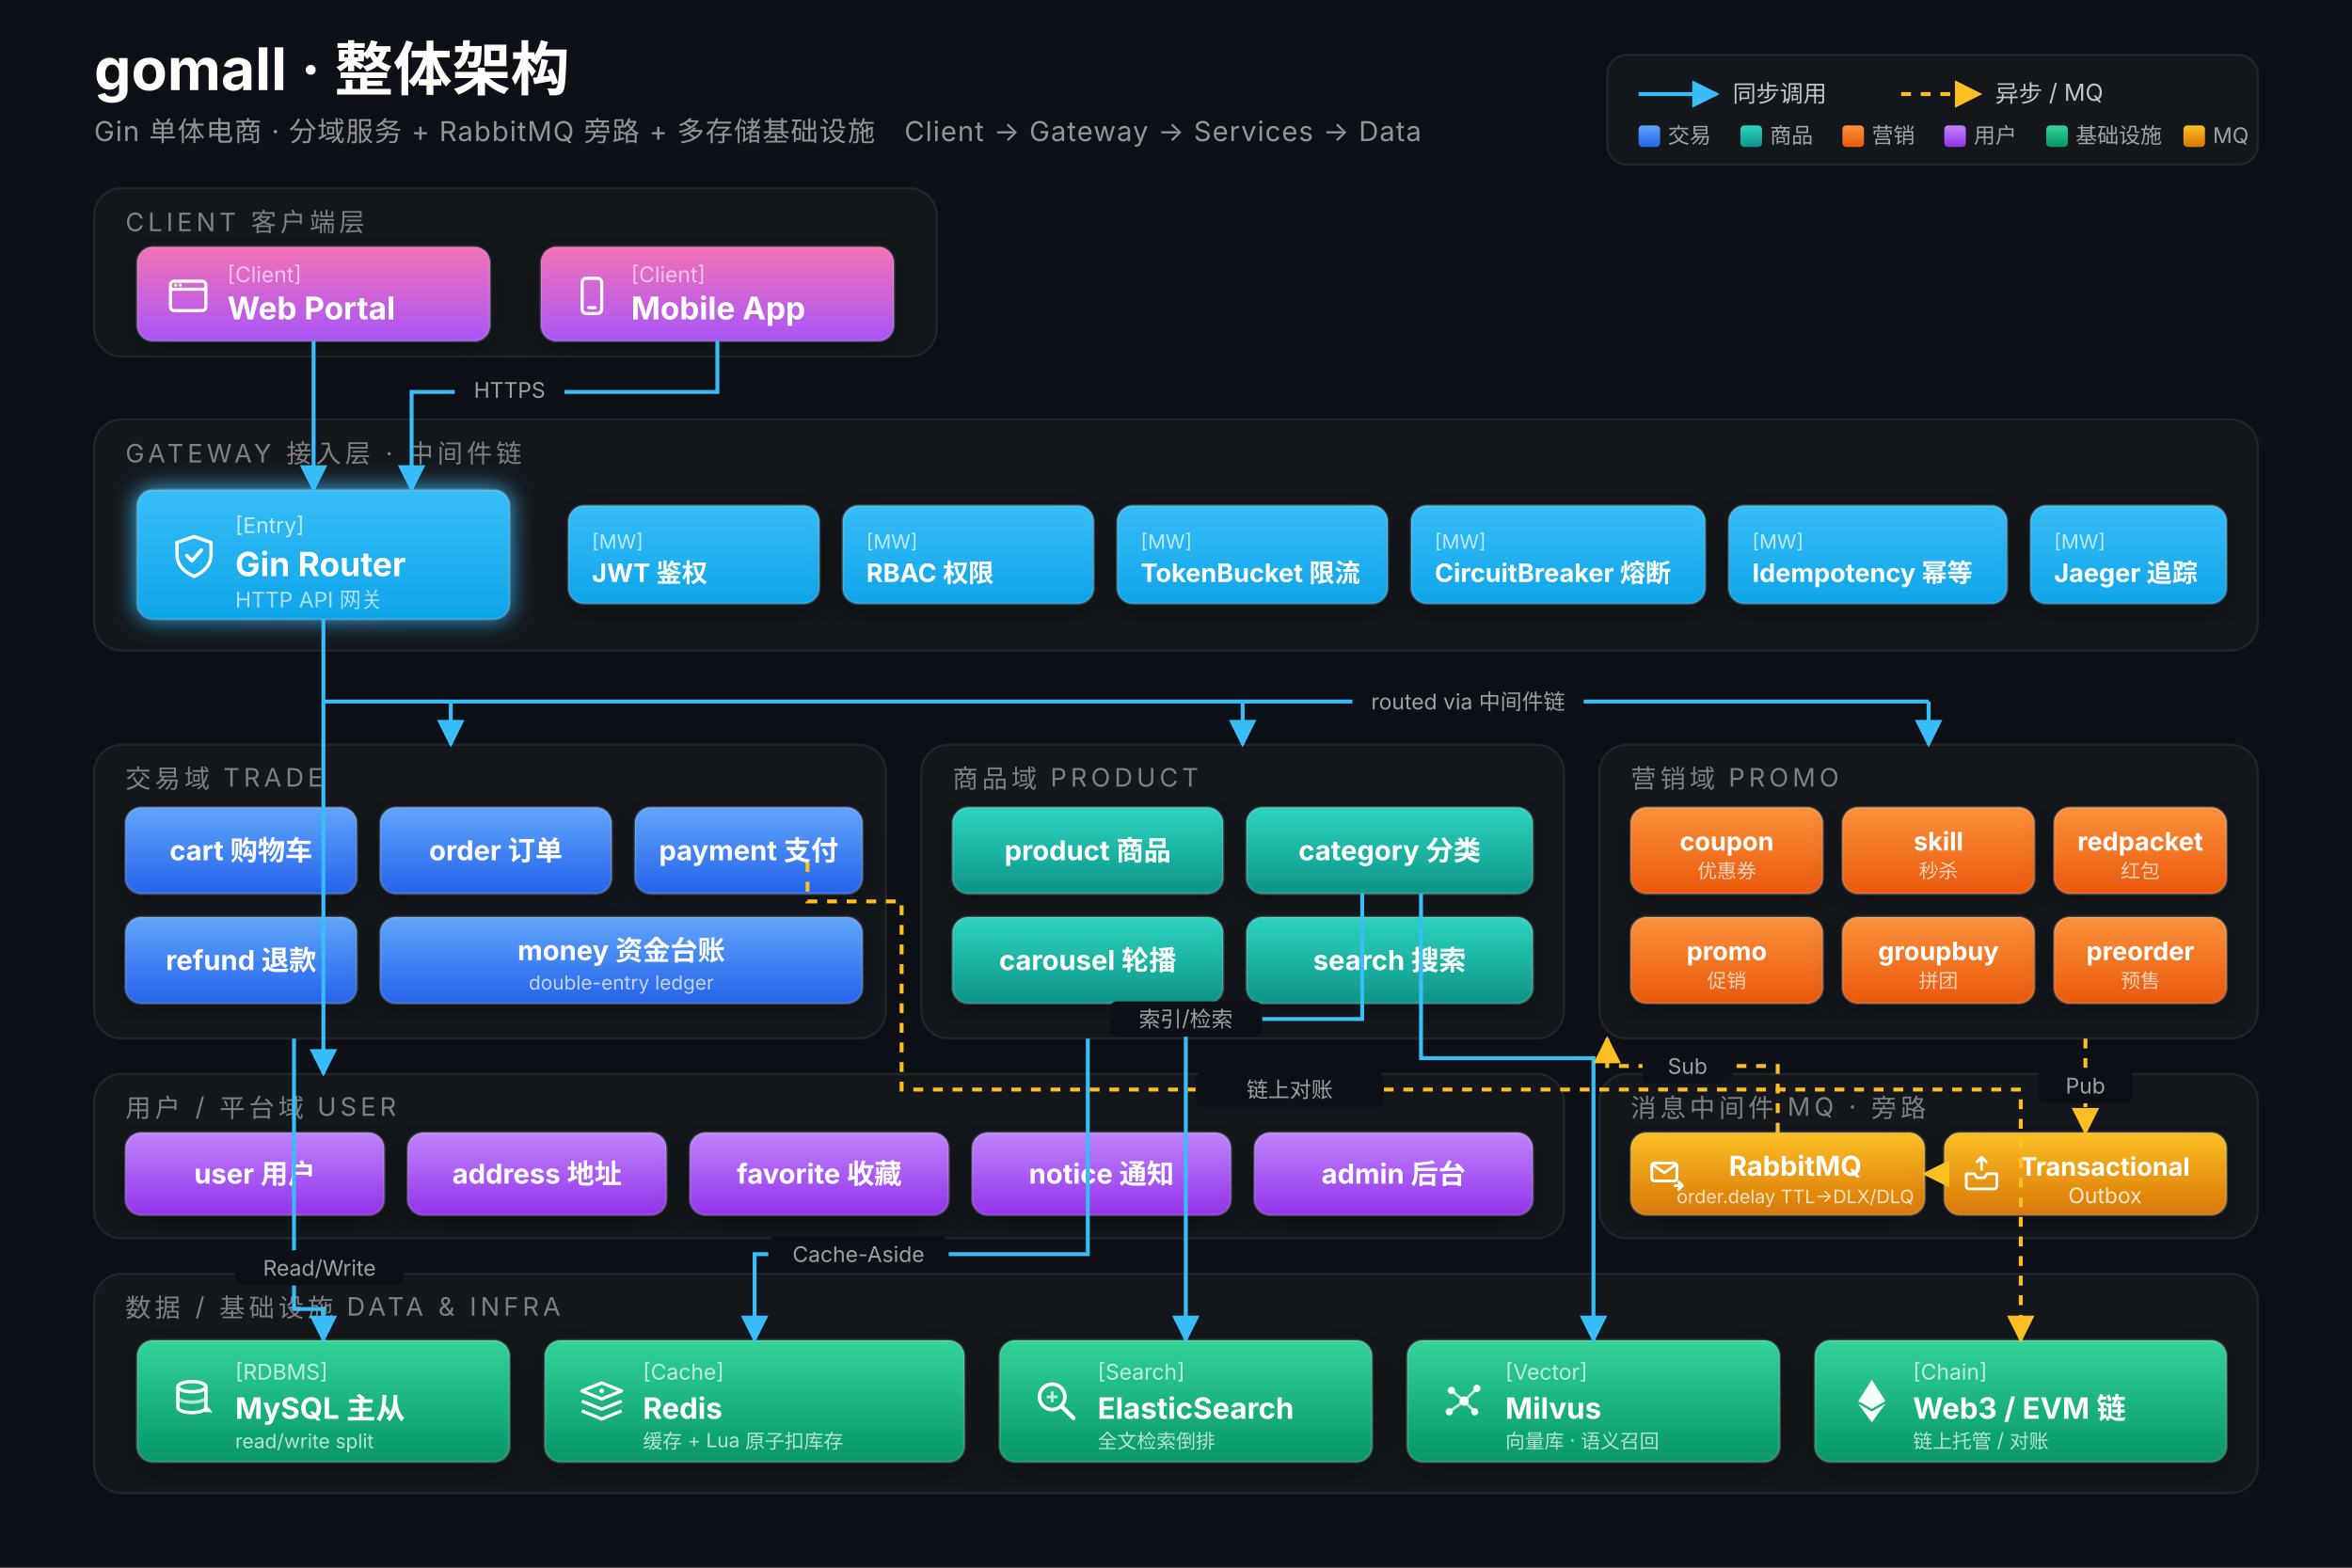
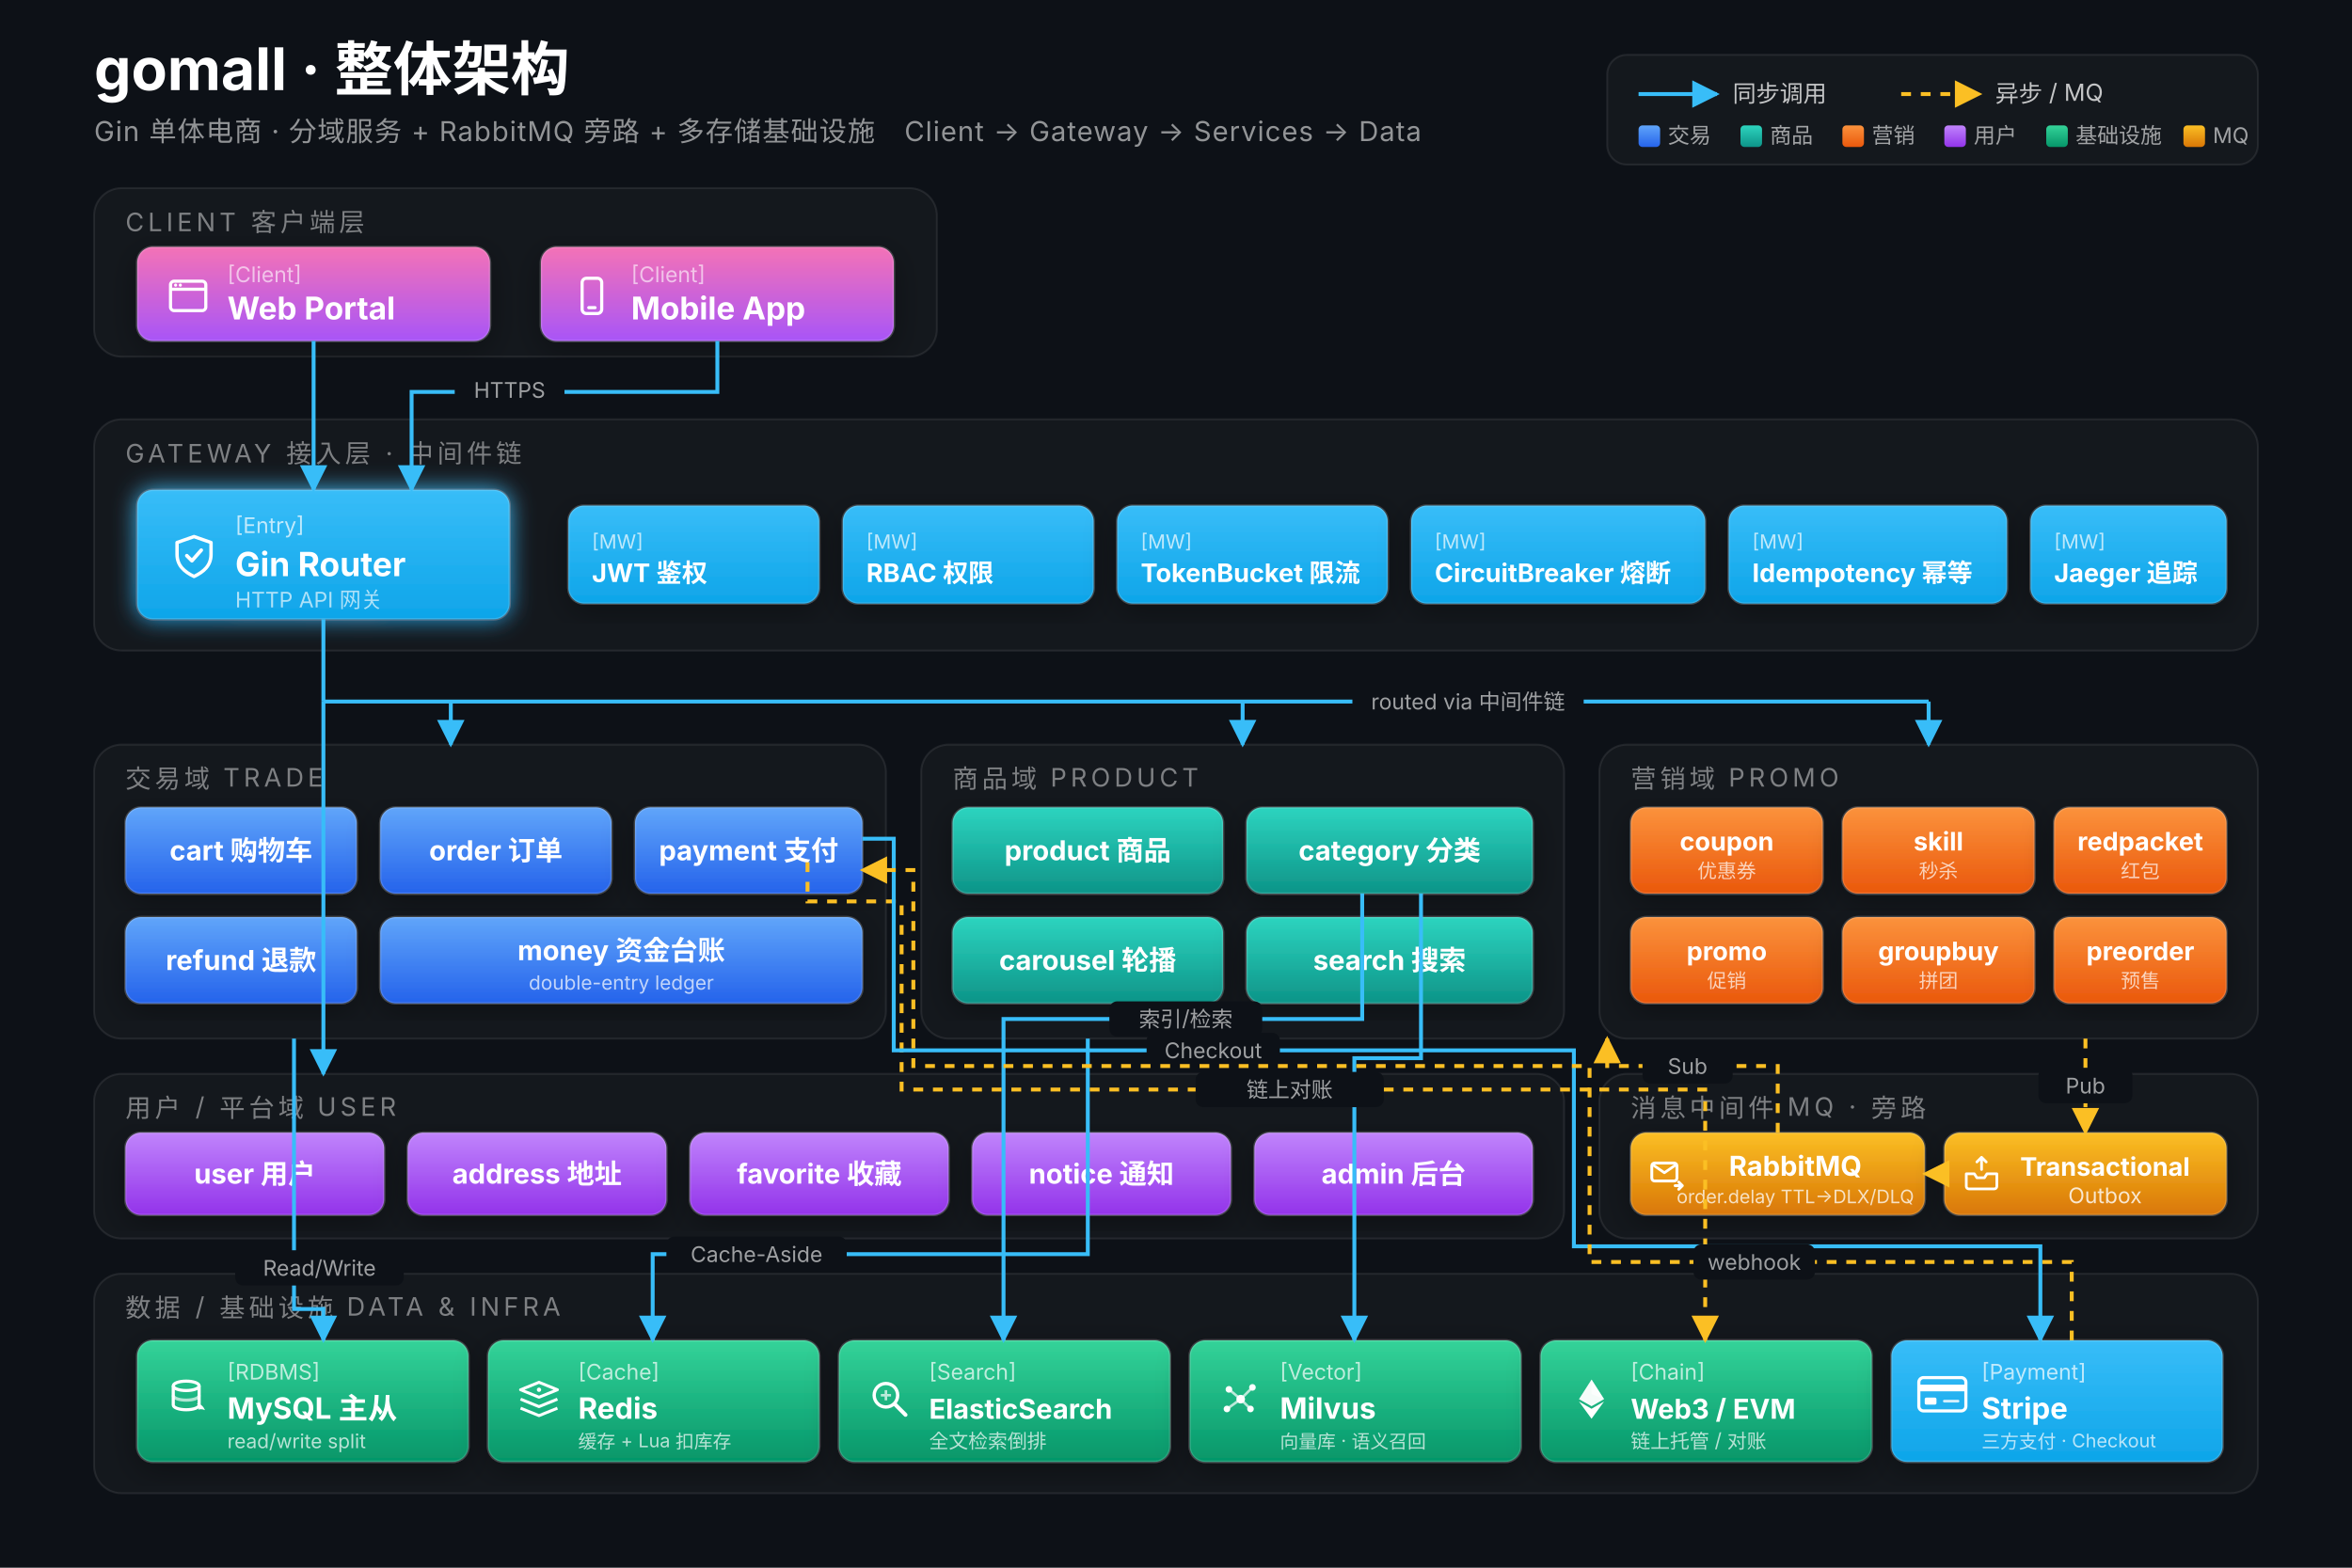
<svg xmlns="http://www.w3.org/2000/svg" viewBox="0 0 1200 800" font-family="'Inter','SF Pro Display','Segoe UI',system-ui,sans-serif">
  <defs>
    <linearGradient id="gClient" x1="0" y1="0" x2="0" y2="1">
      <stop offset="0" stop-color="#f472b6" />
      <stop offset="1" stop-color="#a855f7" />
    </linearGradient>
    <linearGradient id="gGate" x1="0" y1="0" x2="0" y2="1">
      <stop offset="0" stop-color="#38bdf8" />
      <stop offset="1" stop-color="#0ea5e9" />
    </linearGradient>
    <linearGradient id="gTrade" x1="0" y1="0" x2="0" y2="1">
      <stop offset="0" stop-color="#60a5fa" />
      <stop offset="1" stop-color="#2563eb" />
    </linearGradient>
    <linearGradient id="gProduct" x1="0" y1="0" x2="0" y2="1">
      <stop offset="0" stop-color="#2dd4bf" />
      <stop offset="1" stop-color="#0d9488" />
    </linearGradient>
    <linearGradient id="gPromo" x1="0" y1="0" x2="0" y2="1">
      <stop offset="0" stop-color="#fb923c" />
      <stop offset="1" stop-color="#ea580c" />
    </linearGradient>
    <linearGradient id="gUser" x1="0" y1="0" x2="0" y2="1">
      <stop offset="0" stop-color="#c084fc" />
      <stop offset="1" stop-color="#9333ea" />
    </linearGradient>
    <linearGradient id="gData" x1="0" y1="0" x2="0" y2="1">
      <stop offset="0" stop-color="#34d399" />
      <stop offset="1" stop-color="#059669" />
    </linearGradient>
    <linearGradient id="gMQ" x1="0" y1="0" x2="0" y2="1">
      <stop offset="0" stop-color="#fbbf24" />
      <stop offset="1" stop-color="#d97706" />
    </linearGradient>
    <filter id="shadow" x="-20%" y="-20%" width="140%" height="140%">
      <feDropShadow dx="0" dy="4" stdDeviation="8" flood-color="#000000" flood-opacity="0.35" />
    </filter>
    <filter id="glow" x="-50%" y="-50%" width="200%" height="200%">
      <feGaussianBlur stdDeviation="6" result="b" />
      <feMerge>
        <feMergeNode in="b" />
        <feMergeNode in="SourceGraphic" />
      </feMerge>
    </filter>
    <marker id="arrow" viewBox="0 0 10 10" refX="9" refY="5" markerWidth="7" markerHeight="7" orient="auto-start-reverse">
      <path d="M0,0 L10,5 L0,10 z" fill="#38bdf8" />
    </marker>
    <marker id="arrowA" viewBox="0 0 10 10" refX="9" refY="5" markerWidth="7" markerHeight="7" orient="auto-start-reverse">
      <path d="M0,0 L10,5 L0,10 z" fill="#fbbf24" />
    </marker>
    <symbol id="ic-mysql" viewBox="0 0 24 24">
      <g fill="none" stroke="#ffffff" stroke-width="1.6" stroke-linejoin="round">
        <ellipse cx="11" cy="5.2" rx="6.6" ry="2.4" />
        <path d="M4.4 5.2 V15 c0 1.33 2.96 2.4 6.6 2.4 s6.6-1.07 6.6-2.4 V5.2" />
        <path d="M4.4 10.1 c0 1.33 2.96 2.4 6.6 2.4 s6.6-1.07 6.6-2.4" stroke-opacity="0.65" />
      </g>
      <path d="M16.4 14.2 c2.2 0.2 3.4 1.6 4.2 3.4 c-1.7-0.7-2.6-0.5-3.4-0.2 c0.5-1.1 0.1-2.2-0.8-3.2 z" fill="#ffffff" />
    </symbol>
    <symbol id="ic-redis" viewBox="0 0 24 24">
      <g fill="none" stroke="#ffffff" stroke-width="1.5" stroke-linejoin="round">
        <path d="M2.6 7.2 L12 3.4 L21.4 7.2 L12 11 Z" />
        <path d="M2.6 12 L12 15.8 L21.4 12" />
        <path d="M2.6 16.6 L12 20.4 L21.4 16.6" />
      </g>
      <circle cx="12" cy="7.2" r="1.1" fill="#ffffff" />
    </symbol>
    <symbol id="ic-rabbitmq" viewBox="0 0 24 24">
      <rect x="3" y="6" width="14" height="10" rx="1.6" fill="none" stroke="#ffffff" stroke-width="1.6" />
      <path d="M3.6 7 L10 11.4 L16.4 7" fill="none" stroke="#ffffff" stroke-width="1.5" stroke-linejoin="round" />
      <path d="M16 18.6 h4 m0 0 l-2-2 m2 2 l-2 2" fill="none" stroke="#ffffff" stroke-width="1.6" stroke-linecap="round" stroke-linejoin="round" />
    </symbol>
    <symbol id="ic-es" viewBox="0 0 24 24">
      <circle cx="10" cy="10" r="6" fill="none" stroke="#ffffff" stroke-width="1.7" />
      <path d="M14.6 14.6 L20 20" stroke="#ffffff" stroke-width="2" stroke-linecap="round" />
      <path d="M7.4 10 h5.2 M10 7.4 v5.2" stroke="#ffffff" stroke-width="1.3" stroke-opacity="0.7" />
    </symbol>
    <symbol id="ic-milvus" viewBox="0 0 24 24">
      <g stroke="#ffffff" stroke-width="1.3" stroke-opacity="0.7">
        <path d="M6 7 L12 12 M18 6 L12 12 M5 17 L12 12 M17 17 L12 12" />
      </g>
      <g fill="#ffffff">
        <circle cx="6" cy="7" r="1.7" />
        <circle cx="18" cy="6" r="1.7" />
        <circle cx="5" cy="17" r="1.7" />
        <circle cx="17" cy="17" r="1.7" />
        <circle cx="12" cy="12" r="2.2" />
      </g>
    </symbol>
    <symbol id="ic-web3" viewBox="0 0 24 24">
      <g fill="#ffffff">
        <path d="M12 2 L18.4 12 L12 15.6 L5.6 12 Z" fill-opacity="0.95" />
        <path d="M12 2 L18.4 12 L12 9.4 Z" fill-opacity="0.6" />
        <path d="M12 16.9 L18.4 13.2 L12 22 L5.6 13.2 Z" />
      </g>
    </symbol>
    <symbol id="ic-web" viewBox="0 0 24 24">
      <rect x="3" y="4.5" width="18" height="15" rx="1.8" fill="none" stroke="#ffffff" stroke-width="1.6" />
      <path d="M3 8.6 H21" stroke="#ffffff" stroke-width="1.6" />
      <g fill="#ffffff">
        <circle cx="5.6" cy="6.5" r="0.8" />
        <circle cx="8" cy="6.5" r="0.8" />
      </g>
    </symbol>
    <symbol id="ic-mobile" viewBox="0 0 24 24">
      <rect x="7" y="3" width="10" height="18" rx="2.2" fill="none" stroke="#ffffff" stroke-width="1.6" />
      <path d="M10.4 18 h3.2" stroke="#ffffff" stroke-width="1.6" stroke-linecap="round" />
    </symbol>
    <symbol id="ic-gateway" viewBox="0 0 24 24">
      <path d="M12 2.6 L20 5.4 V11 c0 5.2-3.4 8.2-8 10.4 C7.4 19.2 4 16.2 4 11 V5.4 Z" fill="none" stroke="#ffffff" stroke-width="1.6" stroke-linejoin="round" />
      <path d="M8.6 11.6 L11 14 L15.4 9" fill="none" stroke="#ffffff" stroke-width="1.7" stroke-linecap="round" stroke-linejoin="round" />
    </symbol>
    <symbol id="ic-outbox" viewBox="0 0 24 24">
      <path d="M3.5 12 H8 l1.4 2.2 h4.2 L15 12 h5.5 V19 a1.4 1.4 0 0 1-1.4 1.4 H4.9 A1.4 1.4 0 0 1 3.5 19 Z" fill="none" stroke="#ffffff" stroke-width="1.5" stroke-linejoin="round" />
      <path d="M12 9.6 V2.8 m0 0 L9.4 5.4 M12 2.8 l2.6 2.6" fill="none" stroke="#ffffff" stroke-width="1.5" stroke-linecap="round" stroke-linejoin="round" />
    </symbol>
  </defs>
  <rect x="0" y="0" width="1200" height="800" fill="#0d1117" />
  <g>
    <text x="48" y="46" fill="#ffffff" font-size="30" font-weight="700">gomall · 整体架构</text>
    <text x="48" y="72" fill="rgba(255,255,255,0.55)" font-size="14" letter-spacing="0.5">Gin 单体电商 · 分域服务 + RabbitMQ 旁路 + 多存储基础设施　Client → Gateway → Services → Data</text>
  </g>
  <g transform="translate(820,28)">
    <rect x="0" y="0" width="332" height="56" rx="10" fill="rgba(255,255,255,0.03)" stroke="rgba(255,255,255,0.08)" />
    <line x1="16" y1="20" x2="56" y2="20" stroke="#38bdf8" stroke-width="2" marker-end="url(#arrow)" />
    <text x="64" y="24" fill="rgba(255,255,255,0.75)" font-size="12">同步调用</text>
    <line x1="150" y1="20" x2="190" y2="20" stroke="#fbbf24" stroke-width="2" stroke-dasharray="5,5" marker-end="url(#arrowA)" />
    <text x="198" y="24" fill="rgba(255,255,255,0.75)" font-size="12">异步 / MQ</text>
    <rect x="16" y="36" width="11" height="11" rx="2" fill="url(#gTrade)" />
    <text x="31" y="45" fill="rgba(255,255,255,0.6)" font-size="11">交易</text>
    <rect x="68" y="36" width="11" height="11" rx="2" fill="url(#gProduct)" />
    <text x="83" y="45" fill="rgba(255,255,255,0.6)" font-size="11">商品</text>
    <rect x="120" y="36" width="11" height="11" rx="2" fill="url(#gPromo)" />
    <text x="135" y="45" fill="rgba(255,255,255,0.6)" font-size="11">营销</text>
    <rect x="172" y="36" width="11" height="11" rx="2" fill="url(#gUser)" />
    <text x="187" y="45" fill="rgba(255,255,255,0.6)" font-size="11">用户</text>
    <rect x="224" y="36" width="11" height="11" rx="2" fill="url(#gData)" />
    <text x="239" y="45" fill="rgba(255,255,255,0.6)" font-size="11">基础设施</text>
    <rect x="294" y="36" width="11" height="11" rx="2" fill="url(#gMQ)" />
    <text x="309" y="45" fill="rgba(255,255,255,0.6)" font-size="11">MQ</text>
  </g>
  <g>
    <rect x="48" y="96" width="430" height="86" rx="14" fill="rgba(255,255,255,0.03)" stroke="rgba(255,255,255,0.08)" />
    <text x="64" y="118" fill="rgba(255,255,255,0.45)" font-size="13" letter-spacing="2">CLIENT 客户端层</text>
    <g>
      <rect x="70" y="126" width="180" height="48" rx="8" fill="url(#gClient)" stroke="rgba(255,255,255,0.16)" stroke-width="1.2" filter="url(#shadow)" />
      <use href="#ic-web" x="84" y="139" width="24" height="24" />
      <text x="116" y="144" fill="rgba(255,255,255,0.6)" font-size="11">[Client]</text>
      <text x="116" y="163" fill="#ffffff" font-size="16" font-weight="700">Web Portal</text>
    </g>
    <g>
      <rect x="276" y="126" width="180" height="48" rx="8" fill="url(#gClient)" stroke="rgba(255,255,255,0.16)" stroke-width="1.2" filter="url(#shadow)" />
      <use href="#ic-mobile" x="290" y="139" width="24" height="24" />
      <text x="322" y="144" fill="rgba(255,255,255,0.6)" font-size="11">[Client]</text>
      <text x="322" y="163" fill="#ffffff" font-size="16" font-weight="700">Mobile App</text>
    </g>
  </g>
  <g>
    <rect x="48" y="214" width="1104" height="118" rx="14" fill="rgba(255,255,255,0.03)" stroke="rgba(255,255,255,0.08)" />
    <text x="64" y="236" fill="rgba(255,255,255,0.45)" font-size="13" letter-spacing="2">GATEWAY 接入层 · 中间件链</text>
    <g filter="url(#glow)">
      <rect x="70" y="250" width="190" height="66" rx="8" fill="url(#gGate)" stroke="rgba(255,255,255,0.16)" stroke-width="1.2" />
      <use href="#ic-gateway" x="86" y="271" width="26" height="26" />
      <text x="120" y="272" fill="rgba(255,255,255,0.7)" font-size="11">[Entry]</text>
      <text x="120" y="294" fill="#ffffff" font-size="17" font-weight="700">Gin Router</text>
      <text x="120" y="310" fill="rgba(255,255,255,0.65)" font-size="11">HTTP API 网关</text>
    </g>
    <g>
      <rect x="290" y="258" width="128" height="50" rx="8" fill="url(#gGate)" stroke="rgba(255,255,255,0.16)" stroke-width="1.2" filter="url(#shadow)" />
      <text x="302" y="280" fill="rgba(255,255,255,0.7)" font-size="10">[MW]</text>
      <text x="302" y="297" fill="#ffffff" font-size="13" font-weight="700">JWT 鉴权</text>
    </g>
    <g>
      <rect x="430" y="258" width="128" height="50" rx="8" fill="url(#gGate)" stroke="rgba(255,255,255,0.16)" stroke-width="1.2" filter="url(#shadow)" />
      <text x="442" y="280" fill="rgba(255,255,255,0.7)" font-size="10">[MW]</text>
      <text x="442" y="297" fill="#ffffff" font-size="13" font-weight="700">RBAC 权限</text>
    </g>
    <g>
      <rect x="570" y="258" width="138" height="50" rx="8" fill="url(#gGate)" stroke="rgba(255,255,255,0.16)" stroke-width="1.2" filter="url(#shadow)" />
      <text x="582" y="280" fill="rgba(255,255,255,0.7)" font-size="10">[MW]</text>
      <text x="582" y="297" fill="#ffffff" font-size="13" font-weight="700">TokenBucket 限流</text>
    </g>
    <g>
      <rect x="720" y="258" width="150" height="50" rx="8" fill="url(#gGate)" stroke="rgba(255,255,255,0.16)" stroke-width="1.2" filter="url(#shadow)" />
      <text x="732" y="280" fill="rgba(255,255,255,0.7)" font-size="10">[MW]</text>
      <text x="732" y="297" fill="#ffffff" font-size="13" font-weight="700">CircuitBreaker 熔断</text>
    </g>
    <g>
      <rect x="882" y="258" width="142" height="50" rx="8" fill="url(#gGate)" stroke="rgba(255,255,255,0.16)" stroke-width="1.2" filter="url(#shadow)" />
      <text x="894" y="280" fill="rgba(255,255,255,0.7)" font-size="10">[MW]</text>
      <text x="894" y="297" fill="#ffffff" font-size="13" font-weight="700">Idempotency 幂等</text>
    </g>
    <g>
      <rect x="1036" y="258" width="100" height="50" rx="8" fill="url(#gGate)" stroke="rgba(255,255,255,0.16)" stroke-width="1.2" filter="url(#shadow)" />
      <text x="1048" y="280" fill="rgba(255,255,255,0.7)" font-size="10">[MW]</text>
      <text x="1048" y="297" fill="#ffffff" font-size="13" font-weight="700">Jaeger 追踪</text>
    </g>
  </g>
  <g>
    <rect x="48" y="380" width="404" height="150" rx="14" fill="rgba(255,255,255,0.03)" stroke="rgba(255,255,255,0.08)" />
    <text x="64" y="402" fill="rgba(255,255,255,0.45)" font-size="13" letter-spacing="2">交易域 TRADE</text>
    <g>
      <rect x="64" y="412" width="118" height="44" rx="8" fill="url(#gTrade)" stroke="rgba(255,255,255,0.16)" stroke-width="1.2" filter="url(#shadow)" />
      <text x="123" y="439" fill="#ffffff" font-size="14" font-weight="700" text-anchor="middle">cart 购物车</text>
    </g>
    <g>
      <rect x="194" y="412" width="118" height="44" rx="8" fill="url(#gTrade)" stroke="rgba(255,255,255,0.16)" stroke-width="1.2" filter="url(#shadow)" />
      <text x="253" y="439" fill="#ffffff" font-size="14" font-weight="700" text-anchor="middle">order 订单</text>
    </g>
    <g>
      <rect x="324" y="412" width="116" height="44" rx="8" fill="url(#gTrade)" stroke="rgba(255,255,255,0.16)" stroke-width="1.2" filter="url(#shadow)" />
      <text x="382" y="439" fill="#ffffff" font-size="14" font-weight="700" text-anchor="middle">payment 支付</text>
    </g>
    <g>
      <rect x="64" y="468" width="118" height="44" rx="8" fill="url(#gTrade)" stroke="rgba(255,255,255,0.16)" stroke-width="1.2" filter="url(#shadow)" />
      <text x="123" y="495" fill="#ffffff" font-size="14" font-weight="700" text-anchor="middle">refund 退款</text>
    </g>
    <g>
      <rect x="194" y="468" width="246" height="44" rx="8" fill="url(#gTrade)" stroke="rgba(255,255,255,0.16)" stroke-width="1.2" filter="url(#shadow)" />
      <text x="317" y="490" fill="#ffffff" font-size="14" font-weight="700" text-anchor="middle">money 资金台账</text>
      <text x="317" y="505" fill="rgba(255,255,255,0.7)" font-size="10" text-anchor="middle">double-entry ledger</text>
    </g>
  </g>
  <g>
    <rect x="470" y="380" width="328" height="150" rx="14" fill="rgba(255,255,255,0.03)" stroke="rgba(255,255,255,0.08)" />
    <text x="486" y="402" fill="rgba(255,255,255,0.45)" font-size="13" letter-spacing="2">商品域 PRODUCT</text>
    <g>
      <rect x="486" y="412" width="138" height="44" rx="8" fill="url(#gProduct)" stroke="rgba(255,255,255,0.16)" stroke-width="1.2" filter="url(#shadow)" />
      <text x="555" y="439" fill="#ffffff" font-size="14" font-weight="700" text-anchor="middle">product 商品</text>
    </g>
    <g>
      <rect x="636" y="412" width="146" height="44" rx="8" fill="url(#gProduct)" stroke="rgba(255,255,255,0.16)" stroke-width="1.2" filter="url(#shadow)" />
      <text x="709" y="439" fill="#ffffff" font-size="14" font-weight="700" text-anchor="middle">category 分类</text>
    </g>
    <g>
      <rect x="486" y="468" width="138" height="44" rx="8" fill="url(#gProduct)" stroke="rgba(255,255,255,0.16)" stroke-width="1.2" filter="url(#shadow)" />
      <text x="555" y="495" fill="#ffffff" font-size="14" font-weight="700" text-anchor="middle">carousel 轮播</text>
    </g>
    <g>
      <rect x="636" y="468" width="146" height="44" rx="8" fill="url(#gProduct)" stroke="rgba(255,255,255,0.16)" stroke-width="1.2" filter="url(#shadow)" />
      <text x="709" y="495" fill="#ffffff" font-size="14" font-weight="700" text-anchor="middle">search 搜索</text>
    </g>
  </g>
  <g>
    <rect x="816" y="380" width="336" height="150" rx="14" fill="rgba(255,255,255,0.03)" stroke="rgba(255,255,255,0.08)" />
    <text x="832" y="402" fill="rgba(255,255,255,0.45)" font-size="13" letter-spacing="2">营销域 PROMO</text>
    <g>
      <rect x="832" y="412" width="98" height="44" rx="8" fill="url(#gPromo)" stroke="rgba(255,255,255,0.16)" stroke-width="1.2" filter="url(#shadow)" />
      <text x="881" y="434" fill="#ffffff" font-size="13" font-weight="700" text-anchor="middle">coupon</text>
      <text x="881" y="448" fill="rgba(255,255,255,0.7)" font-size="10" text-anchor="middle">优惠券</text>
    </g>
    <g>
      <rect x="940" y="412" width="98" height="44" rx="8" fill="url(#gPromo)" stroke="rgba(255,255,255,0.16)" stroke-width="1.2" filter="url(#shadow)" />
      <text x="989" y="434" fill="#ffffff" font-size="13" font-weight="700" text-anchor="middle">skill</text>
      <text x="989" y="448" fill="rgba(255,255,255,0.7)" font-size="10" text-anchor="middle">秒杀</text>
    </g>
    <g>
      <rect x="1048" y="412" width="88" height="44" rx="8" fill="url(#gPromo)" stroke="rgba(255,255,255,0.16)" stroke-width="1.2" filter="url(#shadow)" />
      <text x="1092" y="434" fill="#ffffff" font-size="13" font-weight="700" text-anchor="middle">redpacket</text>
      <text x="1092" y="448" fill="rgba(255,255,255,0.7)" font-size="10" text-anchor="middle">红包</text>
    </g>
    <g>
      <rect x="832" y="468" width="98" height="44" rx="8" fill="url(#gPromo)" stroke="rgba(255,255,255,0.16)" stroke-width="1.2" filter="url(#shadow)" />
      <text x="881" y="490" fill="#ffffff" font-size="13" font-weight="700" text-anchor="middle">promo</text>
      <text x="881" y="504" fill="rgba(255,255,255,0.7)" font-size="10" text-anchor="middle">促销</text>
    </g>
    <g>
      <rect x="940" y="468" width="98" height="44" rx="8" fill="url(#gPromo)" stroke="rgba(255,255,255,0.16)" stroke-width="1.2" filter="url(#shadow)" />
      <text x="989" y="490" fill="#ffffff" font-size="13" font-weight="700" text-anchor="middle">groupbuy</text>
      <text x="989" y="504" fill="rgba(255,255,255,0.7)" font-size="10" text-anchor="middle">拼团</text>
    </g>
    <g>
      <rect x="1048" y="468" width="88" height="44" rx="8" fill="url(#gPromo)" stroke="rgba(255,255,255,0.16)" stroke-width="1.2" filter="url(#shadow)" />
      <text x="1092" y="490" fill="#ffffff" font-size="13" font-weight="700" text-anchor="middle">preorder</text>
      <text x="1092" y="504" fill="rgba(255,255,255,0.7)" font-size="10" text-anchor="middle">预售</text>
    </g>
  </g>
  <g>
    <rect x="48" y="548" width="750" height="84" rx="14" fill="rgba(255,255,255,0.03)" stroke="rgba(255,255,255,0.08)" />
    <text x="64" y="570" fill="rgba(255,255,255,0.45)" font-size="13" letter-spacing="2">用户 / 平台域 USER</text>
    <g>
      <rect x="64" y="578" width="132" height="42" rx="8" fill="url(#gUser)" stroke="rgba(255,255,255,0.16)" stroke-width="1.2" filter="url(#shadow)" />
      <text x="130" y="604" fill="#ffffff" font-size="14" font-weight="700" text-anchor="middle">user 用户</text>
    </g>
    <g>
      <rect x="208" y="578" width="132" height="42" rx="8" fill="url(#gUser)" stroke="rgba(255,255,255,0.16)" stroke-width="1.2" filter="url(#shadow)" />
      <text x="274" y="604" fill="#ffffff" font-size="14" font-weight="700" text-anchor="middle">address 地址</text>
    </g>
    <g>
      <rect x="352" y="578" width="132" height="42" rx="8" fill="url(#gUser)" stroke="rgba(255,255,255,0.16)" stroke-width="1.2" filter="url(#shadow)" />
      <text x="418" y="604" fill="#ffffff" font-size="14" font-weight="700" text-anchor="middle">favorite 收藏</text>
    </g>
    <g>
      <rect x="496" y="578" width="132" height="42" rx="8" fill="url(#gUser)" stroke="rgba(255,255,255,0.16)" stroke-width="1.2" filter="url(#shadow)" />
      <text x="562" y="604" fill="#ffffff" font-size="14" font-weight="700" text-anchor="middle">notice 通知</text>
    </g>
    <g>
      <rect x="640" y="578" width="142" height="42" rx="8" fill="url(#gUser)" stroke="rgba(255,255,255,0.16)" stroke-width="1.2" filter="url(#shadow)" />
      <text x="711" y="604" fill="#ffffff" font-size="14" font-weight="700" text-anchor="middle">admin 后台</text>
    </g>
  </g>
  <g>
    <rect x="816" y="548" width="336" height="84" rx="14" fill="rgba(255,255,255,0.03)" stroke="rgba(255,255,255,0.08)" />
    <text x="832" y="570" fill="rgba(255,255,255,0.45)" font-size="13" letter-spacing="2">消息中间件 MQ · 旁路</text>
    <g>
      <rect x="832" y="578" width="150" height="42" rx="8" fill="url(#gMQ)" stroke="rgba(255,255,255,0.16)" stroke-width="1.2" filter="url(#shadow)" />
      <use href="#ic-rabbitmq" x="840" y="588" width="22" height="22" />
      <text x="916" y="600" fill="#ffffff" font-size="14" font-weight="700" text-anchor="middle">RabbitMQ</text>
      <text x="916" y="614" fill="rgba(255,255,255,0.75)" font-size="9.5" text-anchor="middle">order.delay TTL→DLX/DLQ</text>
    </g>
    <g>
      <rect x="992" y="578" width="144" height="42" rx="8" fill="url(#gMQ)" stroke="rgba(255,255,255,0.16)" stroke-width="1.2" filter="url(#shadow)" />
      <use href="#ic-outbox" x="1000" y="588" width="22" height="22" />
      <text x="1074" y="600" fill="#ffffff" font-size="13" font-weight="700" text-anchor="middle">Transactional</text>
      <text x="1074" y="614" fill="rgba(255,255,255,0.8)" font-size="11" text-anchor="middle">Outbox</text>
    </g>
  </g>
  <g>
    <rect x="48" y="650" width="1104" height="112" rx="14" fill="rgba(255,255,255,0.03)" stroke="rgba(255,255,255,0.08)" />
    <text x="64" y="672" fill="rgba(255,255,255,0.45)" font-size="13" letter-spacing="2">数据 / 基础设施 DATA &amp; INFRA</text>
    <g>
-       <rect x="70" y="684" width="190" height="62" rx="8" fill="url(#gData)" stroke="rgba(255,255,255,0.16)" stroke-width="1.2" filter="url(#shadow)" />
-       <use href="#ic-mysql" x="86" y="702" width="26" height="26" />
-       <text x="120" y="704" fill="rgba(255,255,255,0.7)" font-size="11">[RDBMS]</text>
-       <text x="120" y="724" fill="#ffffff" font-size="15" font-weight="700">MySQL 主从</text>
-       <text x="120" y="739" fill="rgba(255,255,255,0.7)" font-size="10">read/write split</text>
-     </g>
-     <g>
-       <rect x="278" y="684" width="214" height="62" rx="8" fill="url(#gData)" stroke="rgba(255,255,255,0.16)" stroke-width="1.2" filter="url(#shadow)" />
-       <use href="#ic-redis" x="294" y="702" width="26" height="26" />
-       <text x="328" y="704" fill="rgba(255,255,255,0.7)" font-size="11">[Cache]</text>
-       <text x="328" y="724" fill="#ffffff" font-size="15" font-weight="700">Redis</text>
-       <text x="328" y="739" fill="rgba(255,255,255,0.7)" font-size="10">缓存 + Lua 原子扣库存</text>
-     </g>
-     <g>
-       <rect x="510" y="684" width="190" height="62" rx="8" fill="url(#gData)" stroke="rgba(255,255,255,0.16)" stroke-width="1.2" filter="url(#shadow)" />
-       <use href="#ic-es" x="526" y="702" width="26" height="26" />
-       <text x="560" y="704" fill="rgba(255,255,255,0.7)" font-size="11">[Search]</text>
-       <text x="560" y="724" fill="#ffffff" font-size="15" font-weight="700">ElasticSearch</text>
-       <text x="560" y="739" fill="rgba(255,255,255,0.7)" font-size="10">全文检索倒排</text>
-     </g>
-     <g>
-       <rect x="718" y="684" width="190" height="62" rx="8" fill="url(#gData)" stroke="rgba(255,255,255,0.16)" stroke-width="1.2" filter="url(#shadow)" />
-       <use href="#ic-milvus" x="734" y="702" width="26" height="26" />
-       <text x="768" y="704" fill="rgba(255,255,255,0.7)" font-size="11">[Vector]</text>
-       <text x="768" y="724" fill="#ffffff" font-size="15" font-weight="700">Milvus</text>
-       <text x="768" y="739" fill="rgba(255,255,255,0.7)" font-size="10">向量库 · 语义召回</text>
-     </g>
-     <g>
-       <rect x="926" y="684" width="210" height="62" rx="8" fill="url(#gData)" stroke="rgba(255,255,255,0.16)" stroke-width="1.2" filter="url(#shadow)" />
-       <use href="#ic-web3" x="942" y="702" width="26" height="26" />
-       <text x="976" y="704" fill="rgba(255,255,255,0.7)" font-size="11">[Chain]</text>
-       <text x="976" y="724" fill="#ffffff" font-size="15" font-weight="700">Web3 / EVM 链</text>
-       <text x="976" y="739" fill="rgba(255,255,255,0.7)" font-size="10">链上托管 / 对账</text>
+       <rect x="70" y="684" width="169" height="62" rx="8" fill="url(#gData)" stroke="rgba(255,255,255,0.16)" stroke-width="1.2" filter="url(#shadow)" />
+       <use href="#ic-mysql" x="84" y="702" width="24" height="24" />
+       <text x="116" y="704" fill="rgba(255,255,255,0.7)" font-size="11">[RDBMS]</text>
+       <text x="116" y="724" fill="#ffffff" font-size="15" font-weight="700">MySQL 主从</text>
+       <text x="116" y="739" fill="rgba(255,255,255,0.7)" font-size="10">read/write split</text>
+     </g>
+     <g>
+       <rect x="249" y="684" width="169" height="62" rx="8" fill="url(#gData)" stroke="rgba(255,255,255,0.16)" stroke-width="1.2" filter="url(#shadow)" />
+       <use href="#ic-redis" x="263" y="702" width="24" height="24" />
+       <text x="295" y="704" fill="rgba(255,255,255,0.7)" font-size="11">[Cache]</text>
+       <text x="295" y="724" fill="#ffffff" font-size="15" font-weight="700">Redis</text>
+       <text x="295" y="739" fill="rgba(255,255,255,0.7)" font-size="9.5">缓存 + Lua 扣库存</text>
+     </g>
+     <g>
+       <rect x="428" y="684" width="169" height="62" rx="8" fill="url(#gData)" stroke="rgba(255,255,255,0.16)" stroke-width="1.2" filter="url(#shadow)" />
+       <use href="#ic-es" x="442" y="702" width="24" height="24" />
+       <text x="474" y="704" fill="rgba(255,255,255,0.7)" font-size="11">[Search]</text>
+       <text x="474" y="724" fill="#ffffff" font-size="14" font-weight="700">ElasticSearch</text>
+       <text x="474" y="739" fill="rgba(255,255,255,0.7)" font-size="10">全文检索倒排</text>
+     </g>
+     <g>
+       <rect x="607" y="684" width="169" height="62" rx="8" fill="url(#gData)" stroke="rgba(255,255,255,0.16)" stroke-width="1.2" filter="url(#shadow)" />
+       <use href="#ic-milvus" x="621" y="702" width="24" height="24" />
+       <text x="653" y="704" fill="rgba(255,255,255,0.7)" font-size="11">[Vector]</text>
+       <text x="653" y="724" fill="#ffffff" font-size="15" font-weight="700">Milvus</text>
+       <text x="653" y="739" fill="rgba(255,255,255,0.7)" font-size="9.5">向量库 · 语义召回</text>
+     </g>
+     <g>
+       <rect x="786" y="684" width="169" height="62" rx="8" fill="url(#gData)" stroke="rgba(255,255,255,0.16)" stroke-width="1.2" filter="url(#shadow)" />
+       <use href="#ic-web3" x="800" y="702" width="24" height="24" />
+       <text x="832" y="704" fill="rgba(255,255,255,0.7)" font-size="11">[Chain]</text>
+       <text x="832" y="724" fill="#ffffff" font-size="14" font-weight="700">Web3 / EVM</text>
+       <text x="832" y="739" fill="rgba(255,255,255,0.7)" font-size="10">链上托管 / 对账</text>
+     </g>
+     <g>
+       <rect x="965" y="684" width="169" height="62" rx="8" fill="url(#gGate)" stroke="rgba(255,255,255,0.16)" stroke-width="1.2" filter="url(#shadow)" />
+       <g transform="translate(979,701)">
+         <rect x="0" y="2" width="24" height="17" rx="2.4" fill="none" stroke="#ffffff" stroke-width="1.6" />
+         <rect x="0" y="5.6" width="24" height="3.4" fill="#ffffff" />
+         <rect x="3" y="12.2" width="6" height="3.6" rx="0.8" fill="#ffffff" />
+         <path d="M13 14 h7" stroke="#ffffff" stroke-width="1.4" stroke-linecap="round" stroke-opacity="0.8" />
+       </g>
+       <text x="1011" y="704" fill="rgba(255,255,255,0.7)" font-size="11">[Payment]</text>
+       <text x="1011" y="724" fill="#ffffff" font-size="15" font-weight="700">Stripe</text>
+       <text x="1011" y="739" fill="rgba(255,255,255,0.7)" font-size="9.5">三方支付 · Checkout</text>
    </g>
  </g>
  <g>
    <path d="M160,174 L160,250" stroke="#38bdf8" stroke-width="2" fill="none" marker-end="url(#arrow)" />
    <path d="M366,174 L366,200 L210,200 L210,250" stroke="#38bdf8" stroke-width="2" fill="none" marker-end="url(#arrow)" />
    <g>
      <rect x="232" y="190" width="56" height="18" rx="4" fill="#0d1117" />
      <text x="260" y="203" fill="rgba(255,255,255,0.6)" font-size="11" text-anchor="middle">HTTPS</text>
    </g>
  </g>
  <g>
    <path d="M165,316 L165,358" stroke="#38bdf8" stroke-width="2" fill="none" />
    <line x1="165" y1="358" x2="984" y2="358" stroke="#38bdf8" stroke-width="2" />
    <path d="M230,358 L230,380" stroke="#38bdf8" stroke-width="2" fill="none" marker-end="url(#arrow)" />
    <path d="M634,358 L634,380" stroke="#38bdf8" stroke-width="2" fill="none" marker-end="url(#arrow)" />
    <path d="M984,358 L984,380" stroke="#38bdf8" stroke-width="2" fill="none" marker-end="url(#arrow)" />
    <path d="M165,358 L165,548" stroke="#38bdf8" stroke-width="2" fill="none" marker-end="url(#arrow)" />
    <g>
      <rect x="690" y="349" width="118" height="18" rx="4" fill="#0d1117" />
      <text x="749" y="362" fill="rgba(255,255,255,0.6)" font-size="11" text-anchor="middle">routed via 中间件链</text>
    </g>
  </g>
  <g>
    <path d="M150,530 L150,668 L165,668 L165,684" stroke="#38bdf8" stroke-width="2" fill="none" marker-end="url(#arrow)" />
    <g>
      <rect x="120" y="638" width="86" height="18" rx="4" fill="#0d1117" />
      <text x="163" y="651" fill="rgba(255,255,255,0.6)" font-size="11" text-anchor="middle">Read/Write</text>
    </g>
  </g>
  <g>
-     <path d="M555,530 L555,640 L385,640 L385,684" stroke="#38bdf8" stroke-width="2" fill="none" marker-end="url(#arrow)" />
-     <g>
-       <rect x="392" y="631" width="92" height="18" rx="4" fill="#0d1117" />
-       <text x="438" y="644" fill="rgba(255,255,255,0.6)" font-size="11" text-anchor="middle">Cache-Aside</text>
-     </g>
-   </g>
-   <g>
-     <path d="M695,456 L695,520 L605,520 L605,684" stroke="#38bdf8" stroke-width="2" fill="none" marker-end="url(#arrow)" />
-     <path d="M725,456 L725,540 L813,540 L813,684" stroke="#38bdf8" stroke-width="2" fill="none" marker-end="url(#arrow)" />
+     <path d="M555,530 L555,640 L333,640 L333,684" stroke="#38bdf8" stroke-width="2" fill="none" marker-end="url(#arrow)" />
+     <g>
+       <rect x="340" y="631" width="92" height="18" rx="4" fill="#0d1117" />
+       <text x="386" y="644" fill="rgba(255,255,255,0.6)" font-size="11" text-anchor="middle">Cache-Aside</text>
+     </g>
+   </g>
+   <g>
+     <path d="M695,456 L695,520 L512,520 L512,684" stroke="#38bdf8" stroke-width="2" fill="none" marker-end="url(#arrow)" />
+     <path d="M725,456 L725,540 L691,540 L691,684" stroke="#38bdf8" stroke-width="2" fill="none" marker-end="url(#arrow)" />
    <g>
      <rect x="566" y="511" width="78" height="18" rx="4" fill="#0d1117" />
      <text x="605" y="524" fill="rgba(255,255,255,0.6)" font-size="11" text-anchor="middle">索引/检索</text>
    </g>
  </g>
  <g>
    <path d="M1064,530 L1064,578" stroke="#fbbf24" stroke-width="2" stroke-dasharray="5,5" fill="none" marker-end="url(#arrowA)" />
    <path d="M992,599 L982,599" stroke="#fbbf24" stroke-width="2" stroke-dasharray="5,5" fill="none" marker-end="url(#arrowA)" />
    <g>
      <rect x="1040" y="545" width="48" height="18" rx="4" fill="#0d1117" />
      <text x="1064" y="558" fill="rgba(255,255,255,0.6)" font-size="11" text-anchor="middle">Pub</text>
    </g>
  </g>
  <g>
    <path d="M907,578 L907,544 L820,544 L820,530" stroke="#fbbf24" stroke-width="2" stroke-dasharray="5,5" fill="none" marker-end="url(#arrowA)" />
    <g>
      <rect x="838" y="535" width="46" height="18" rx="4" fill="#0d1117" />
      <text x="861" y="548" fill="rgba(255,255,255,0.6)" font-size="11" text-anchor="middle">Sub</text>
    </g>
  </g>
  <g>
-     <path d="M412,440 L412,460 L460,460 L460,556 L1031,556 L1031,684" stroke="#fbbf24" stroke-width="2" stroke-dasharray="5,5" fill="none" marker-end="url(#arrowA)" />
+     <path d="M412,440 L412,460 L460,460 L460,556 L870,556 L870,684" stroke="#fbbf24" stroke-width="2" stroke-dasharray="5,5" fill="none" marker-end="url(#arrowA)" />
    <g>
      <rect x="610" y="547" width="96" height="18" rx="4" fill="#0d1117" />
      <text x="658" y="560" fill="rgba(255,255,255,0.6)" font-size="11" text-anchor="middle">链上对账</text>
    </g>
  </g>
+   <g>
+     <path d="M440,428 L456,428 L456,536 L803,536 L803,636 L1041,636 L1041,684" stroke="#38bdf8" stroke-width="2" fill="none" marker-end="url(#arrow)" />
+     <g>
+       <rect x="585" y="527" width="68" height="18" rx="4" fill="#0d1117" />
+       <text x="619" y="540" fill="rgba(255,255,255,0.6)" font-size="11" text-anchor="middle">Checkout</text>
+     </g>
+     <path d="M1057,684 L1057,644 L811,644 L811,544 L466,544 L466,444 L440,444" stroke="#fbbf24" stroke-width="2" stroke-dasharray="5,5" fill="none" marker-end="url(#arrowA)" />
+     <g>
+       <rect x="864" y="635" width="62" height="18" rx="4" fill="#0d1117" />
+       <text x="895" y="648" fill="rgba(255,255,255,0.6)" font-size="11" text-anchor="middle">webhook</text>
+     </g>
+   </g>
</svg>
